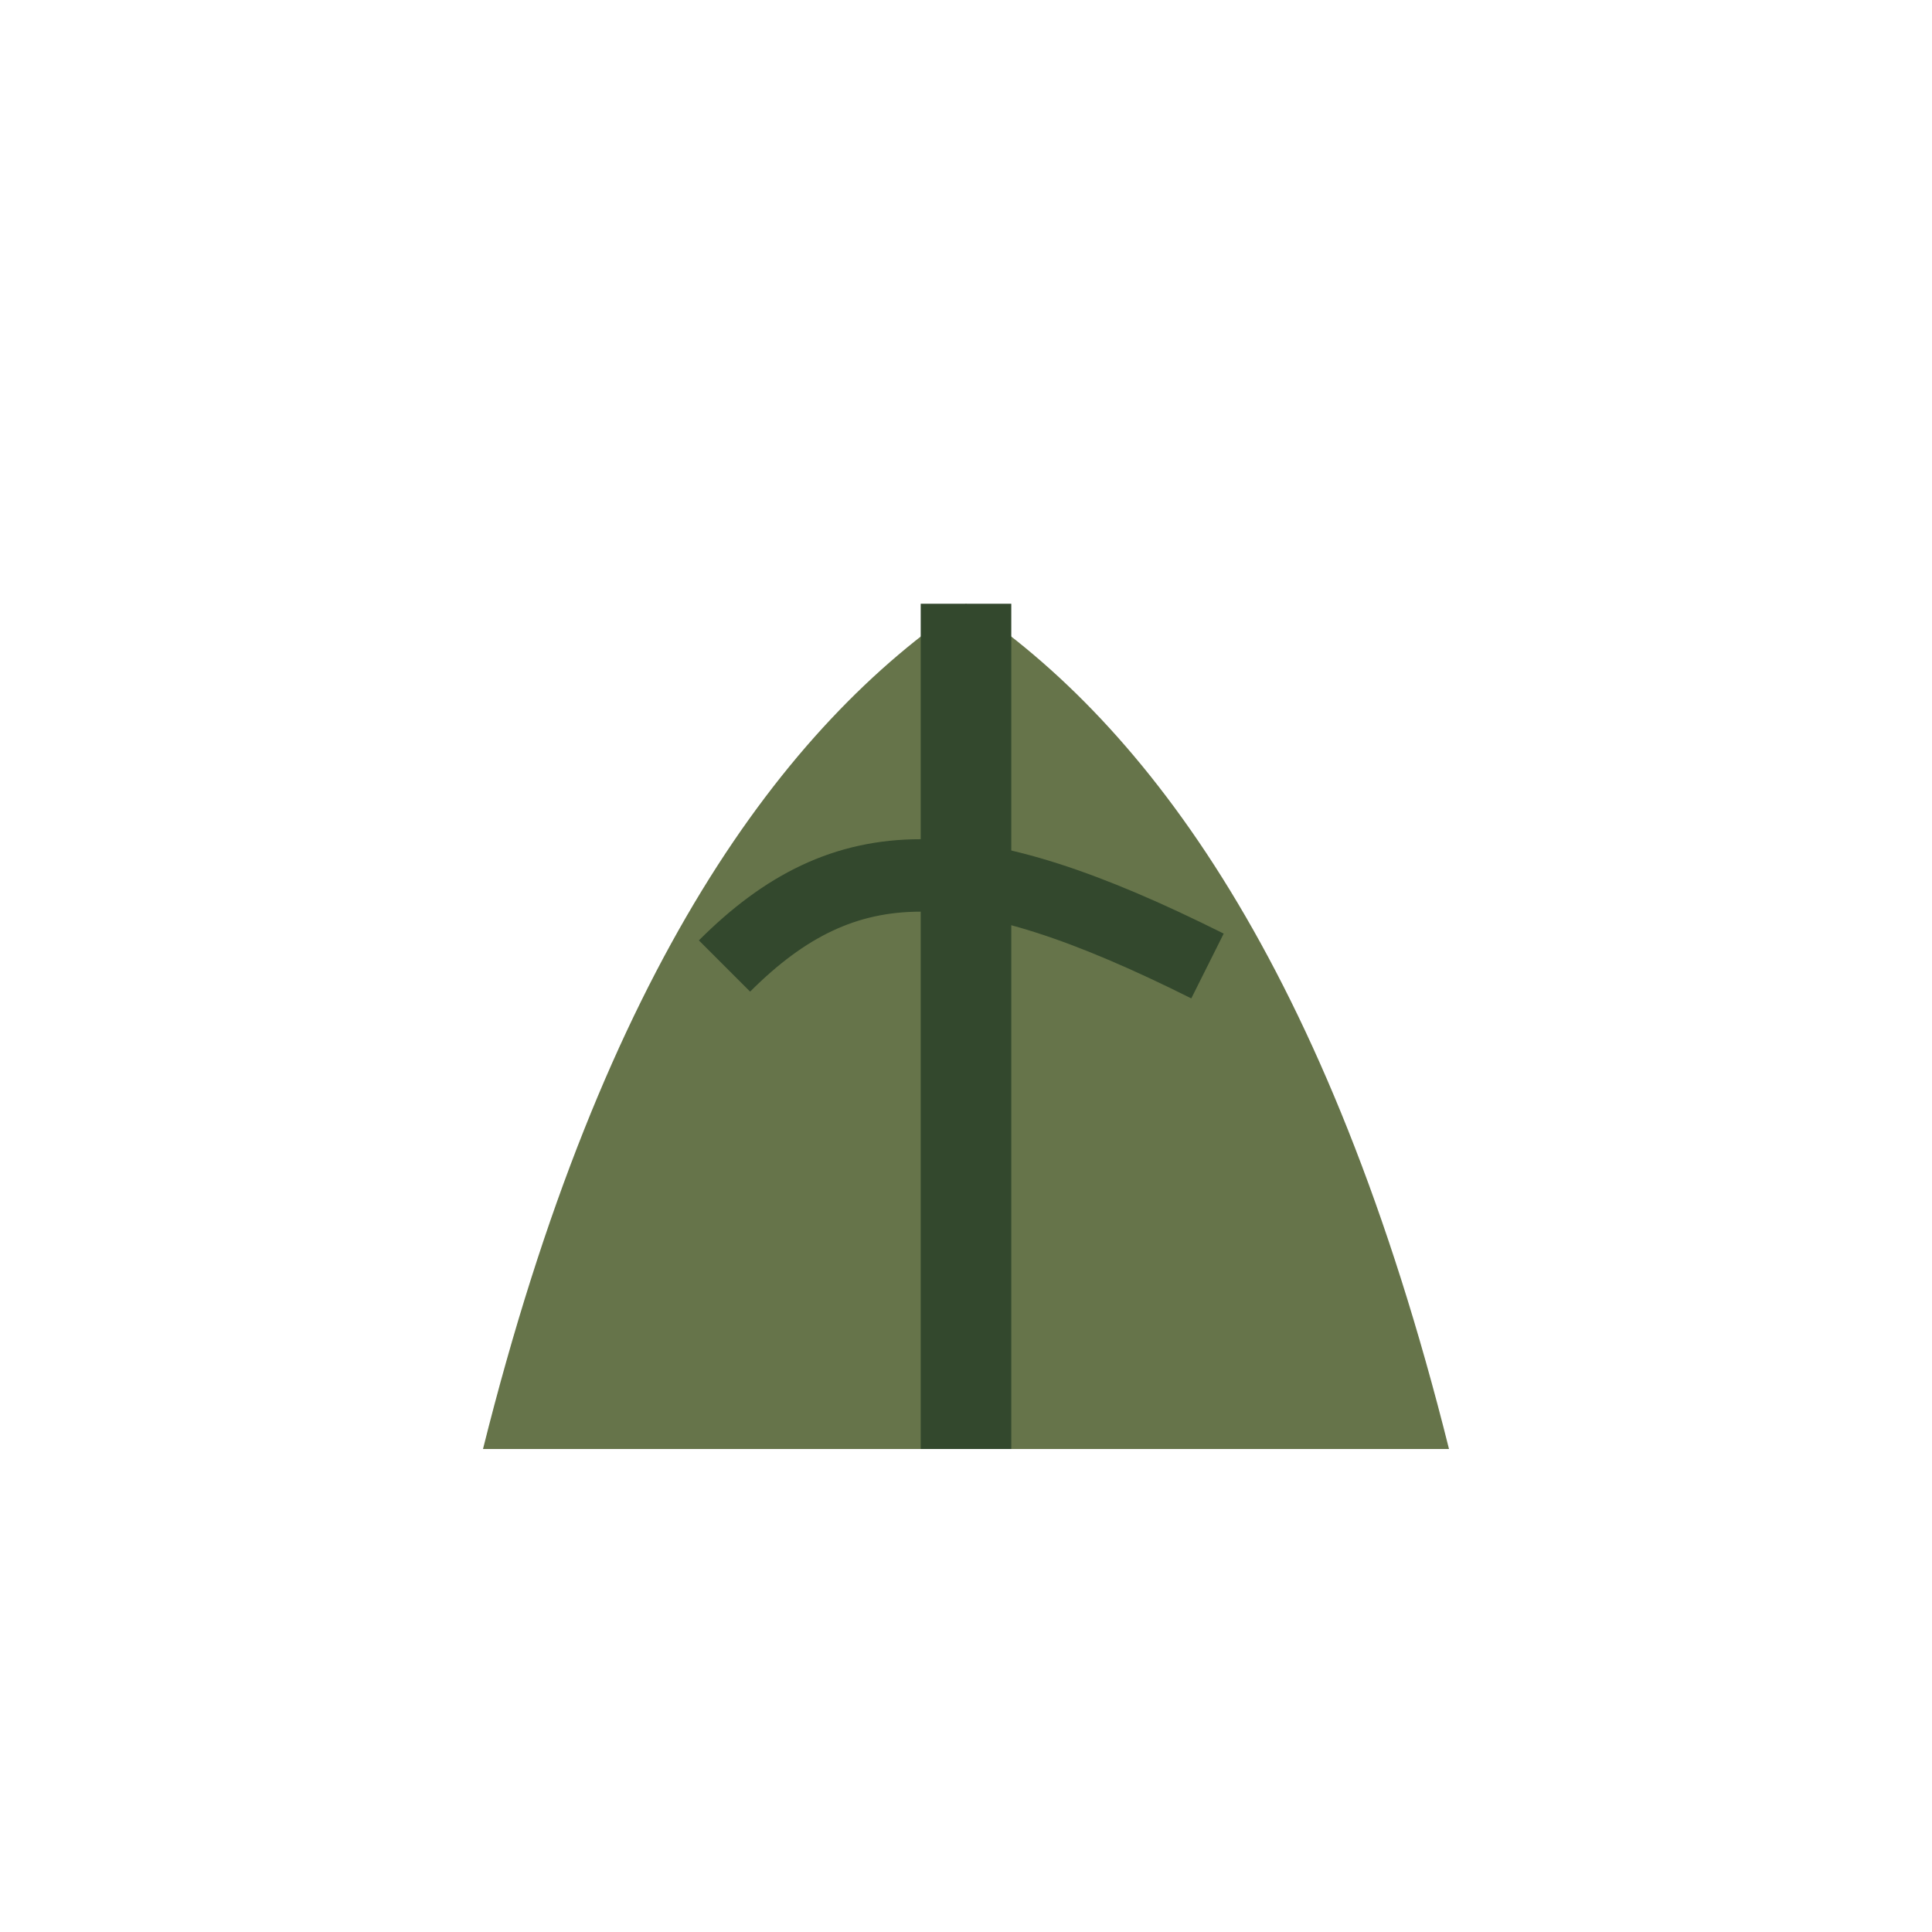
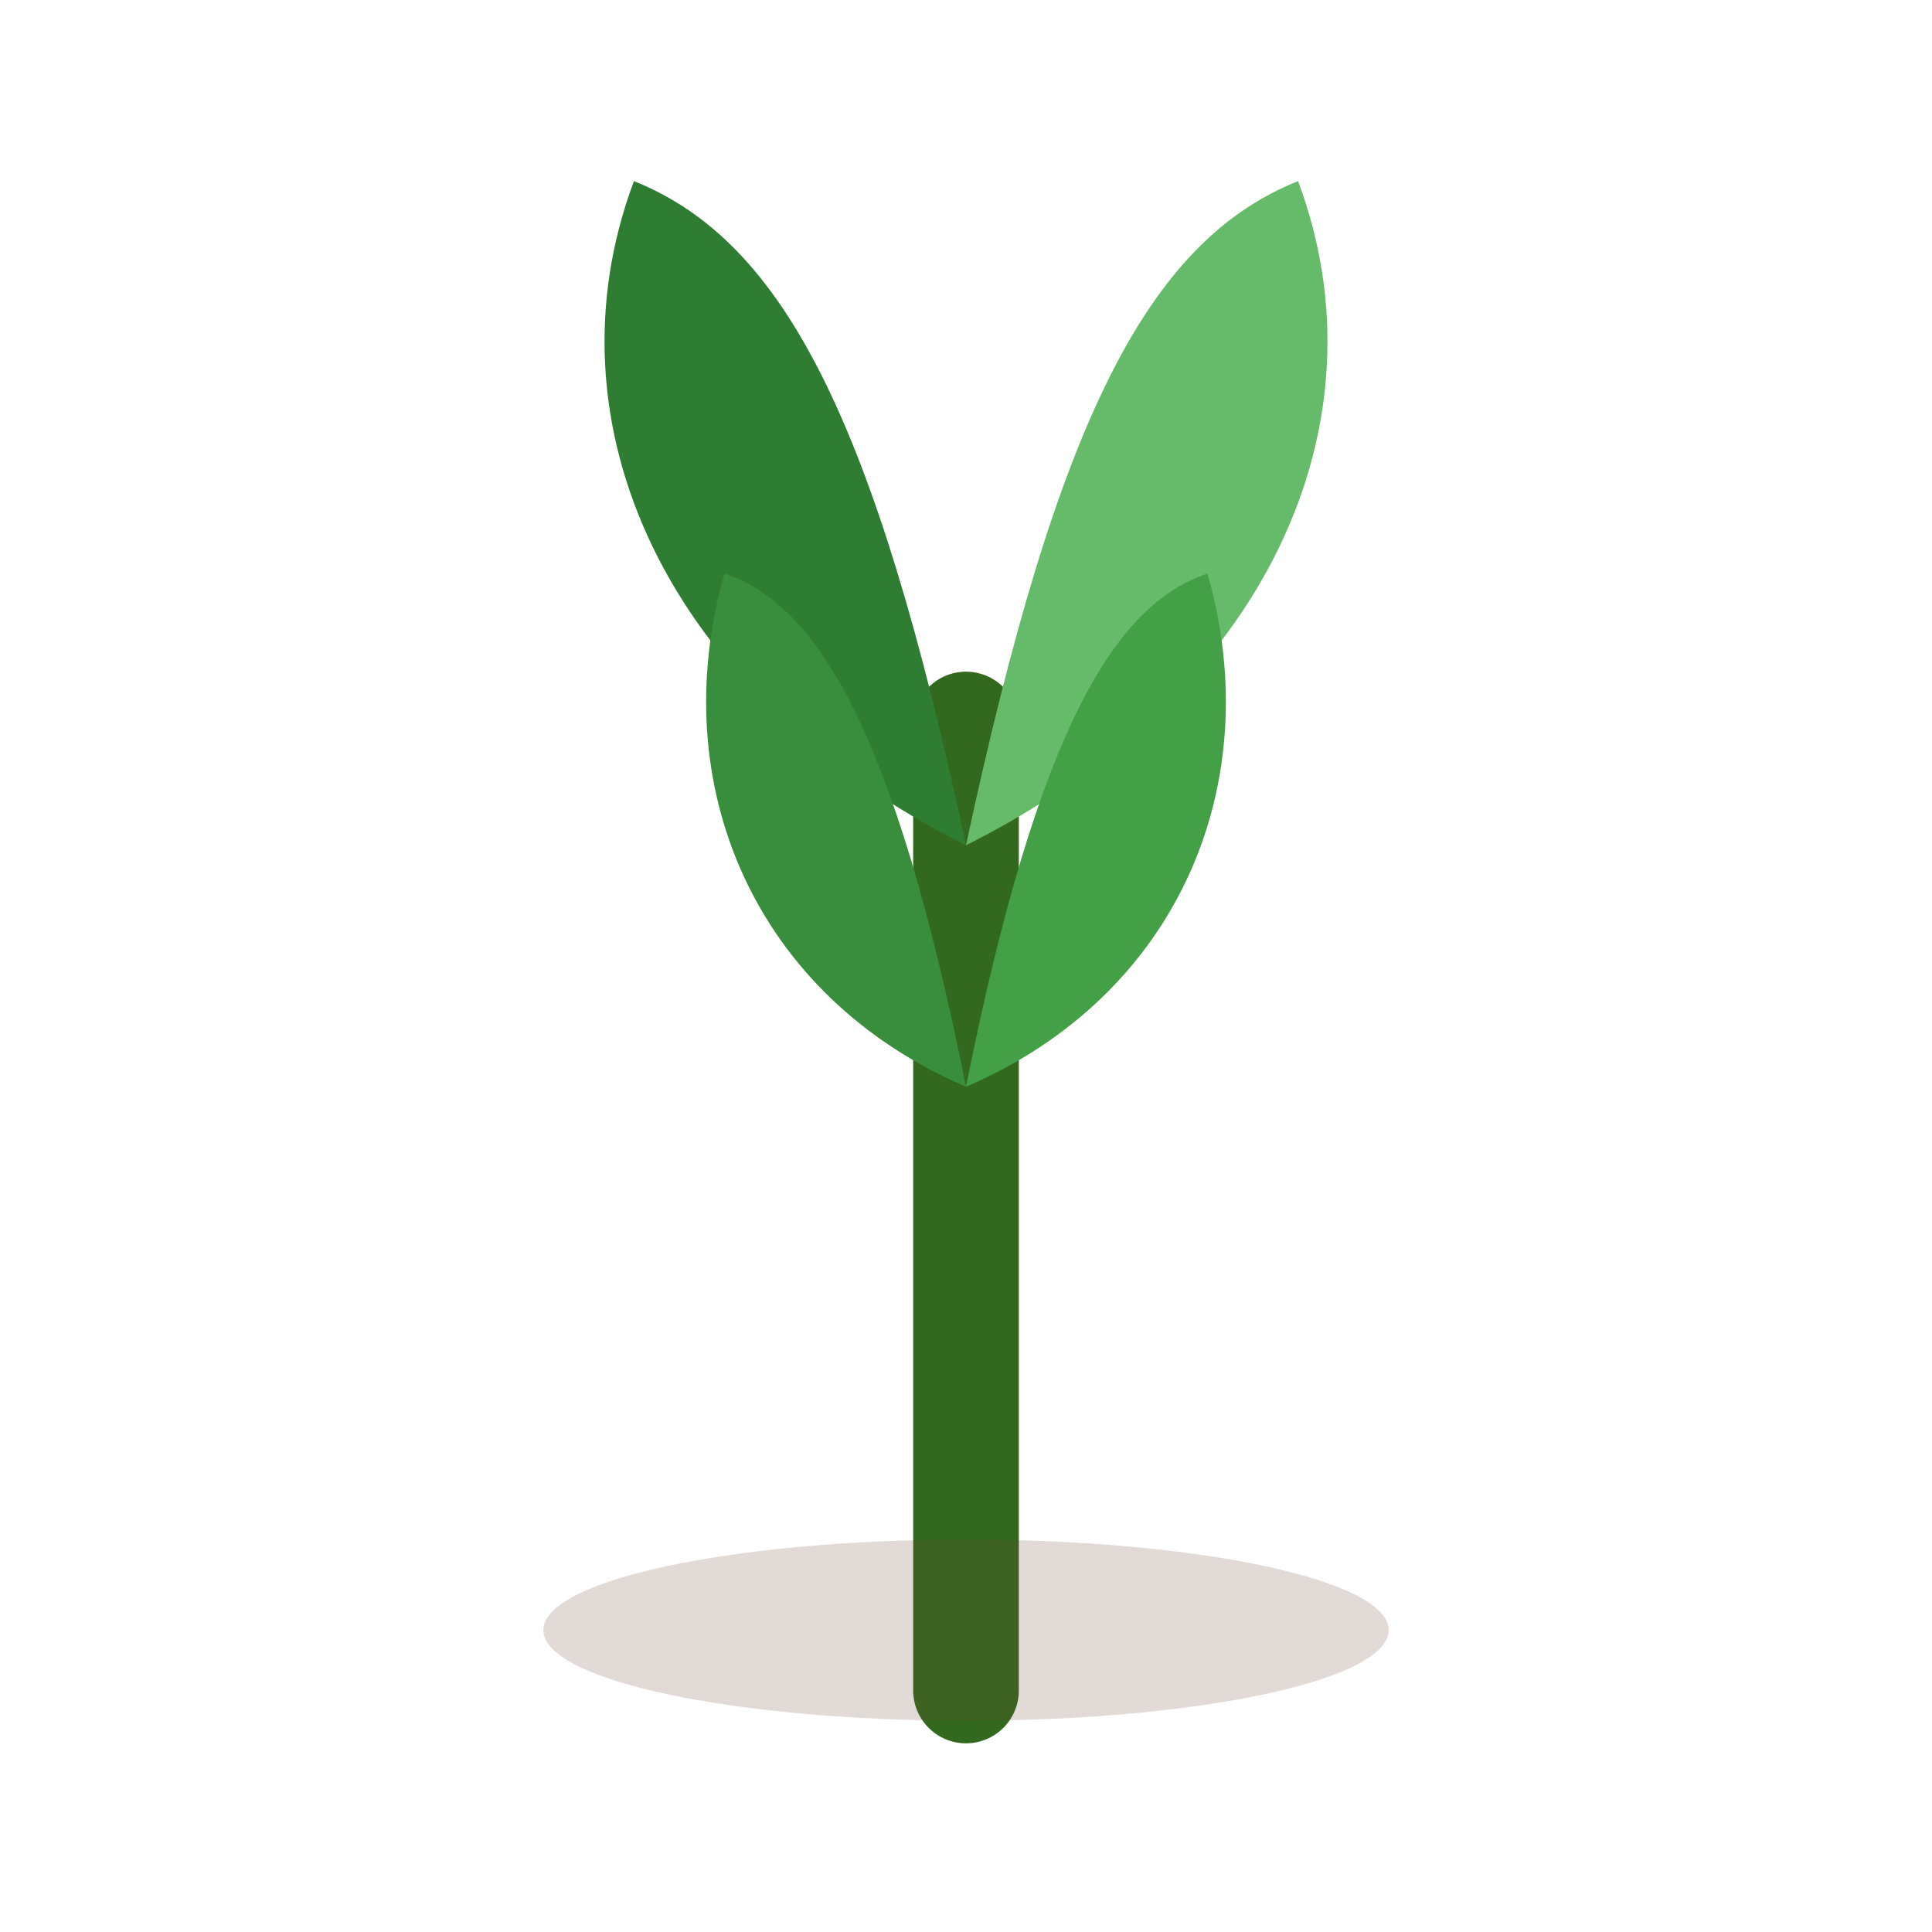
<svg xmlns="http://www.w3.org/2000/svg" viewBox="0 0 32 32" fill="none">
-   <path d="M8 24c2-8 5-12 8-14 3 2 6 6 8 14" fill="#66744a" />
-   <path d="M16 10v14" stroke="#33482d" stroke-width="1.5" />
-   <path d="M12 16c2-2 4-2 8 0" stroke="#33482d" stroke-width="1.2" />
+   <path d="M16 28V12" stroke="#33691E" stroke-width="1.75" stroke-linecap="round" />
+   <path d="M16 14c-5-2.5-7-7-5.5-11 2.5 1 4 4 5.5 11Z" fill="#2E7D32" />
+   <path d="M16 14c5-2.5 7-7 5.5-11-2.5 1-4 4-5.5 11Z" fill="#66BB6A" />
+   <path d="M16 18c-3.5-1.5-5-5-4-8.5 1.5.5 2.8 2.5 4 8.5Z" fill="#388E3C" />
+   <path d="M16 18c3.5-1.5 5-5 4-8.5-1.5.5-2.8 2.5-4 8.5Z" fill="#43A047" />
+   <ellipse cx="16" cy="27" rx="7" ry="1.5" fill="#6a4531" opacity="0.2" />
</svg>
